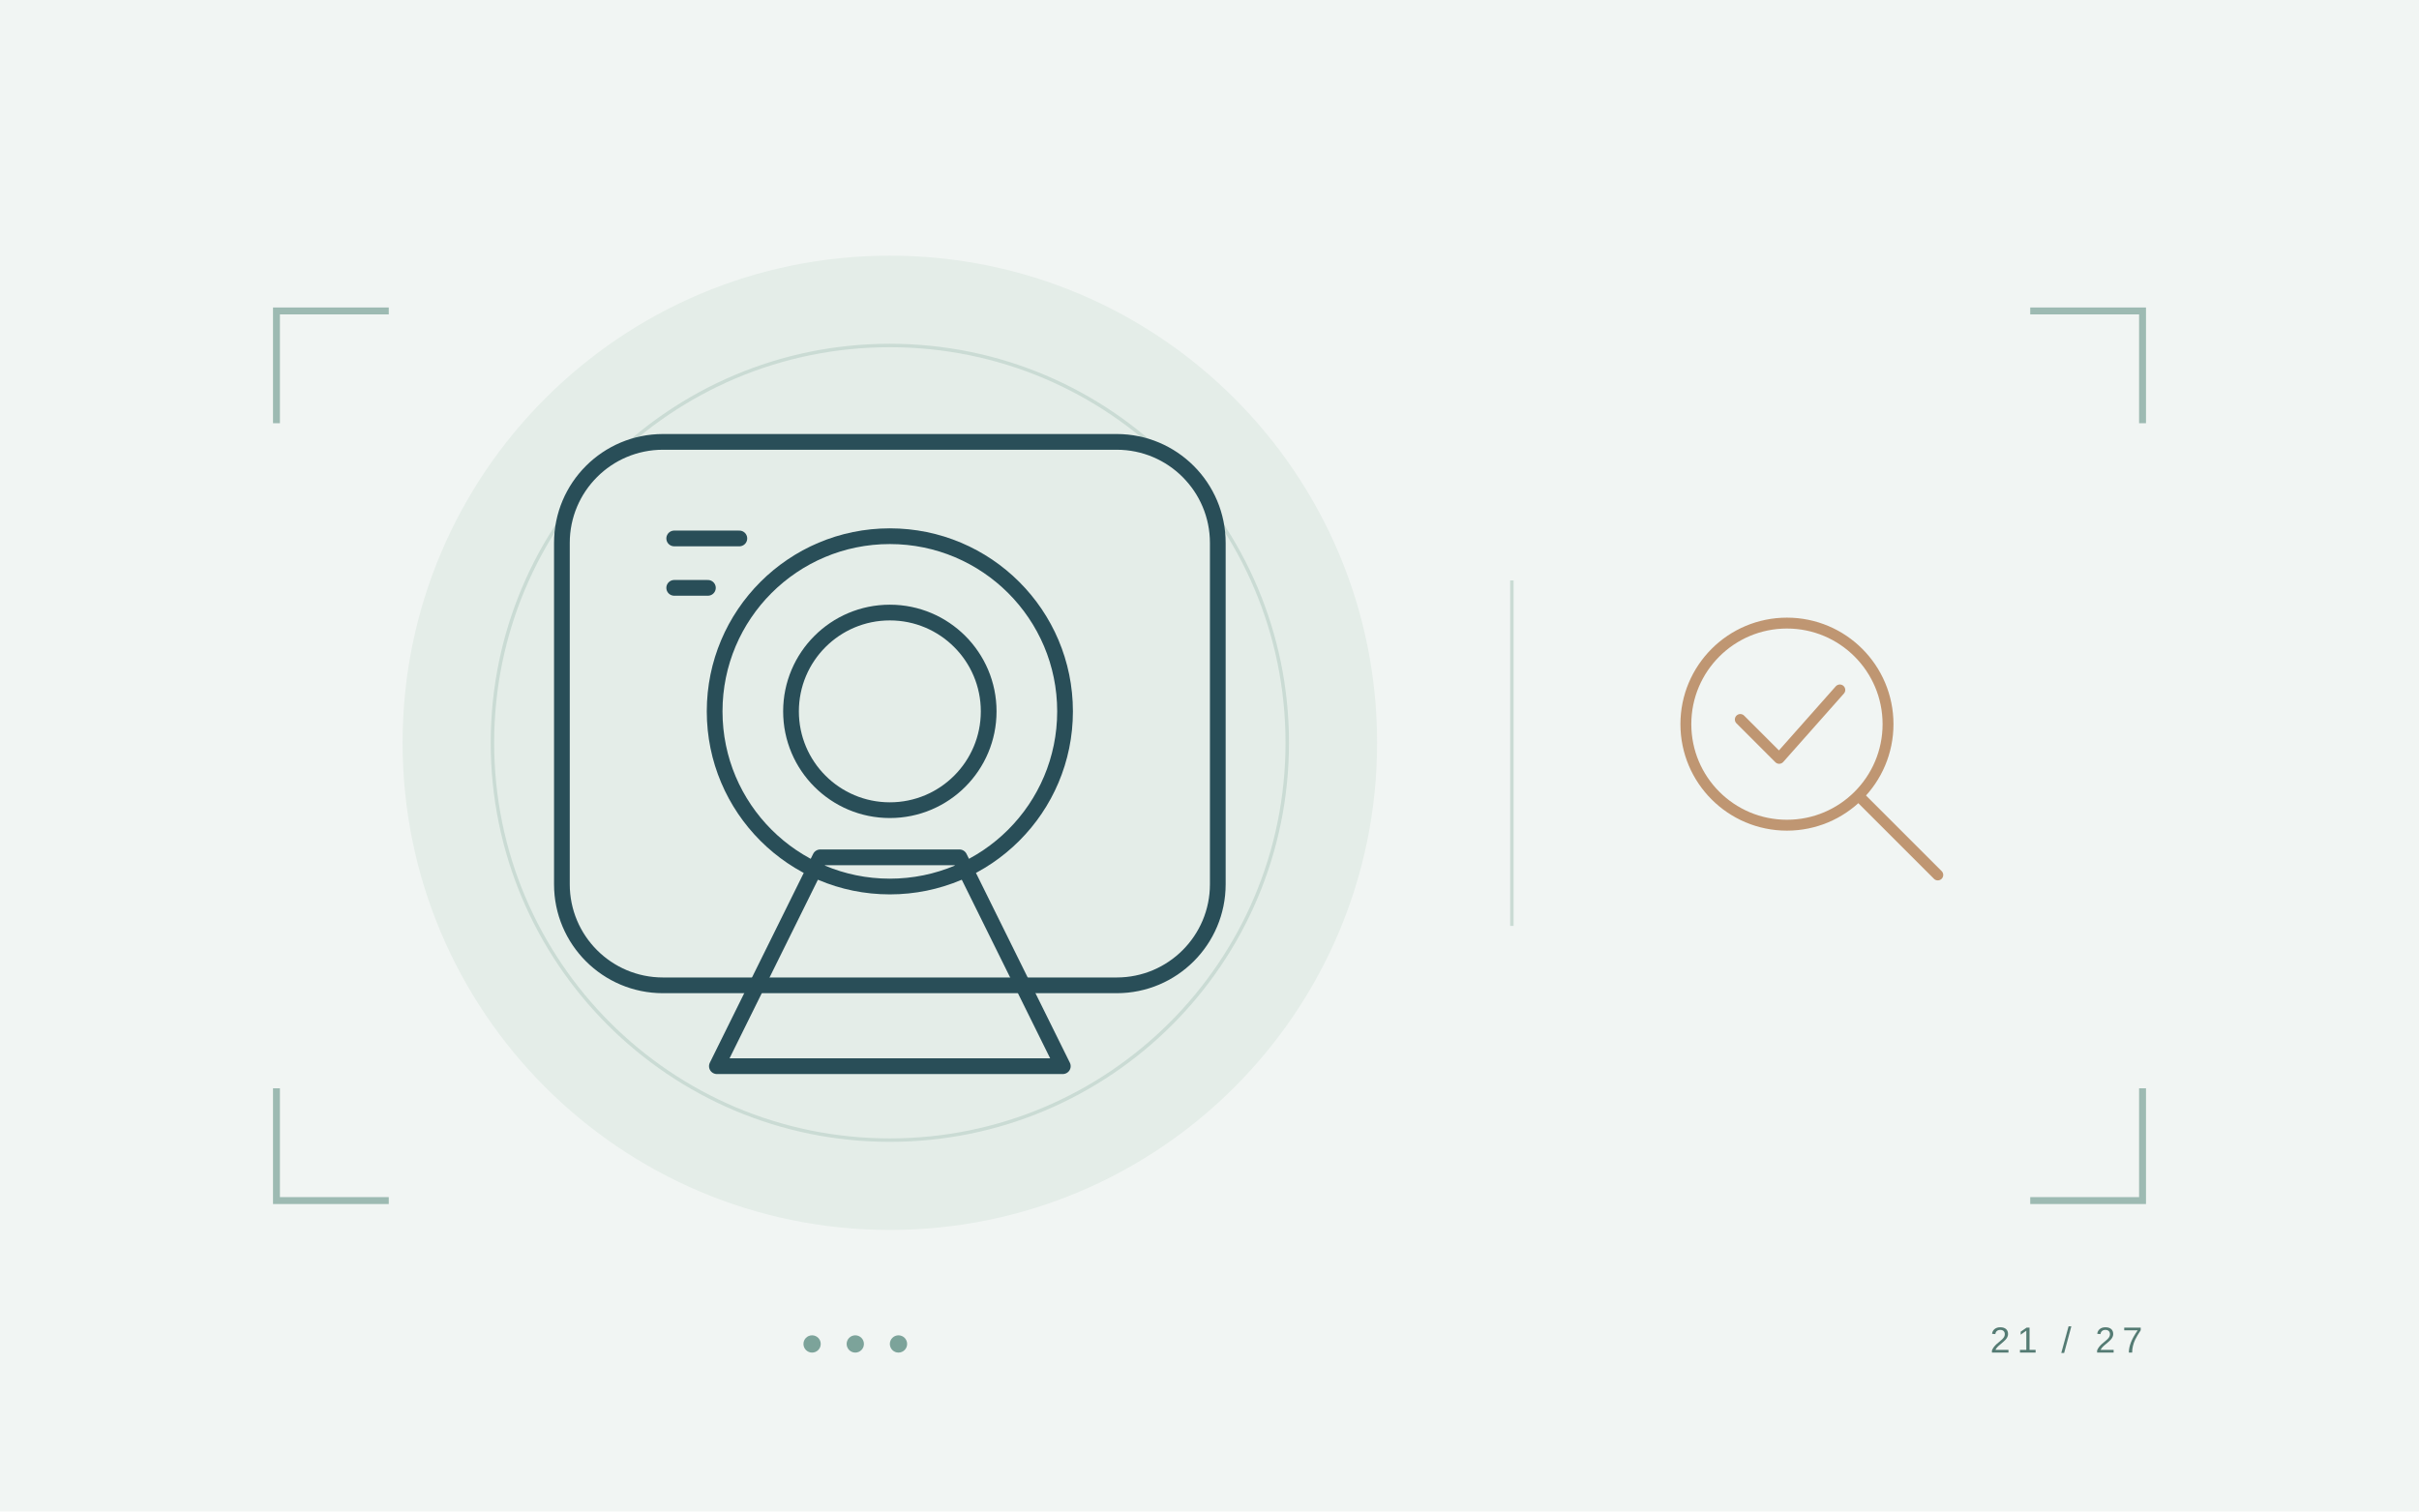
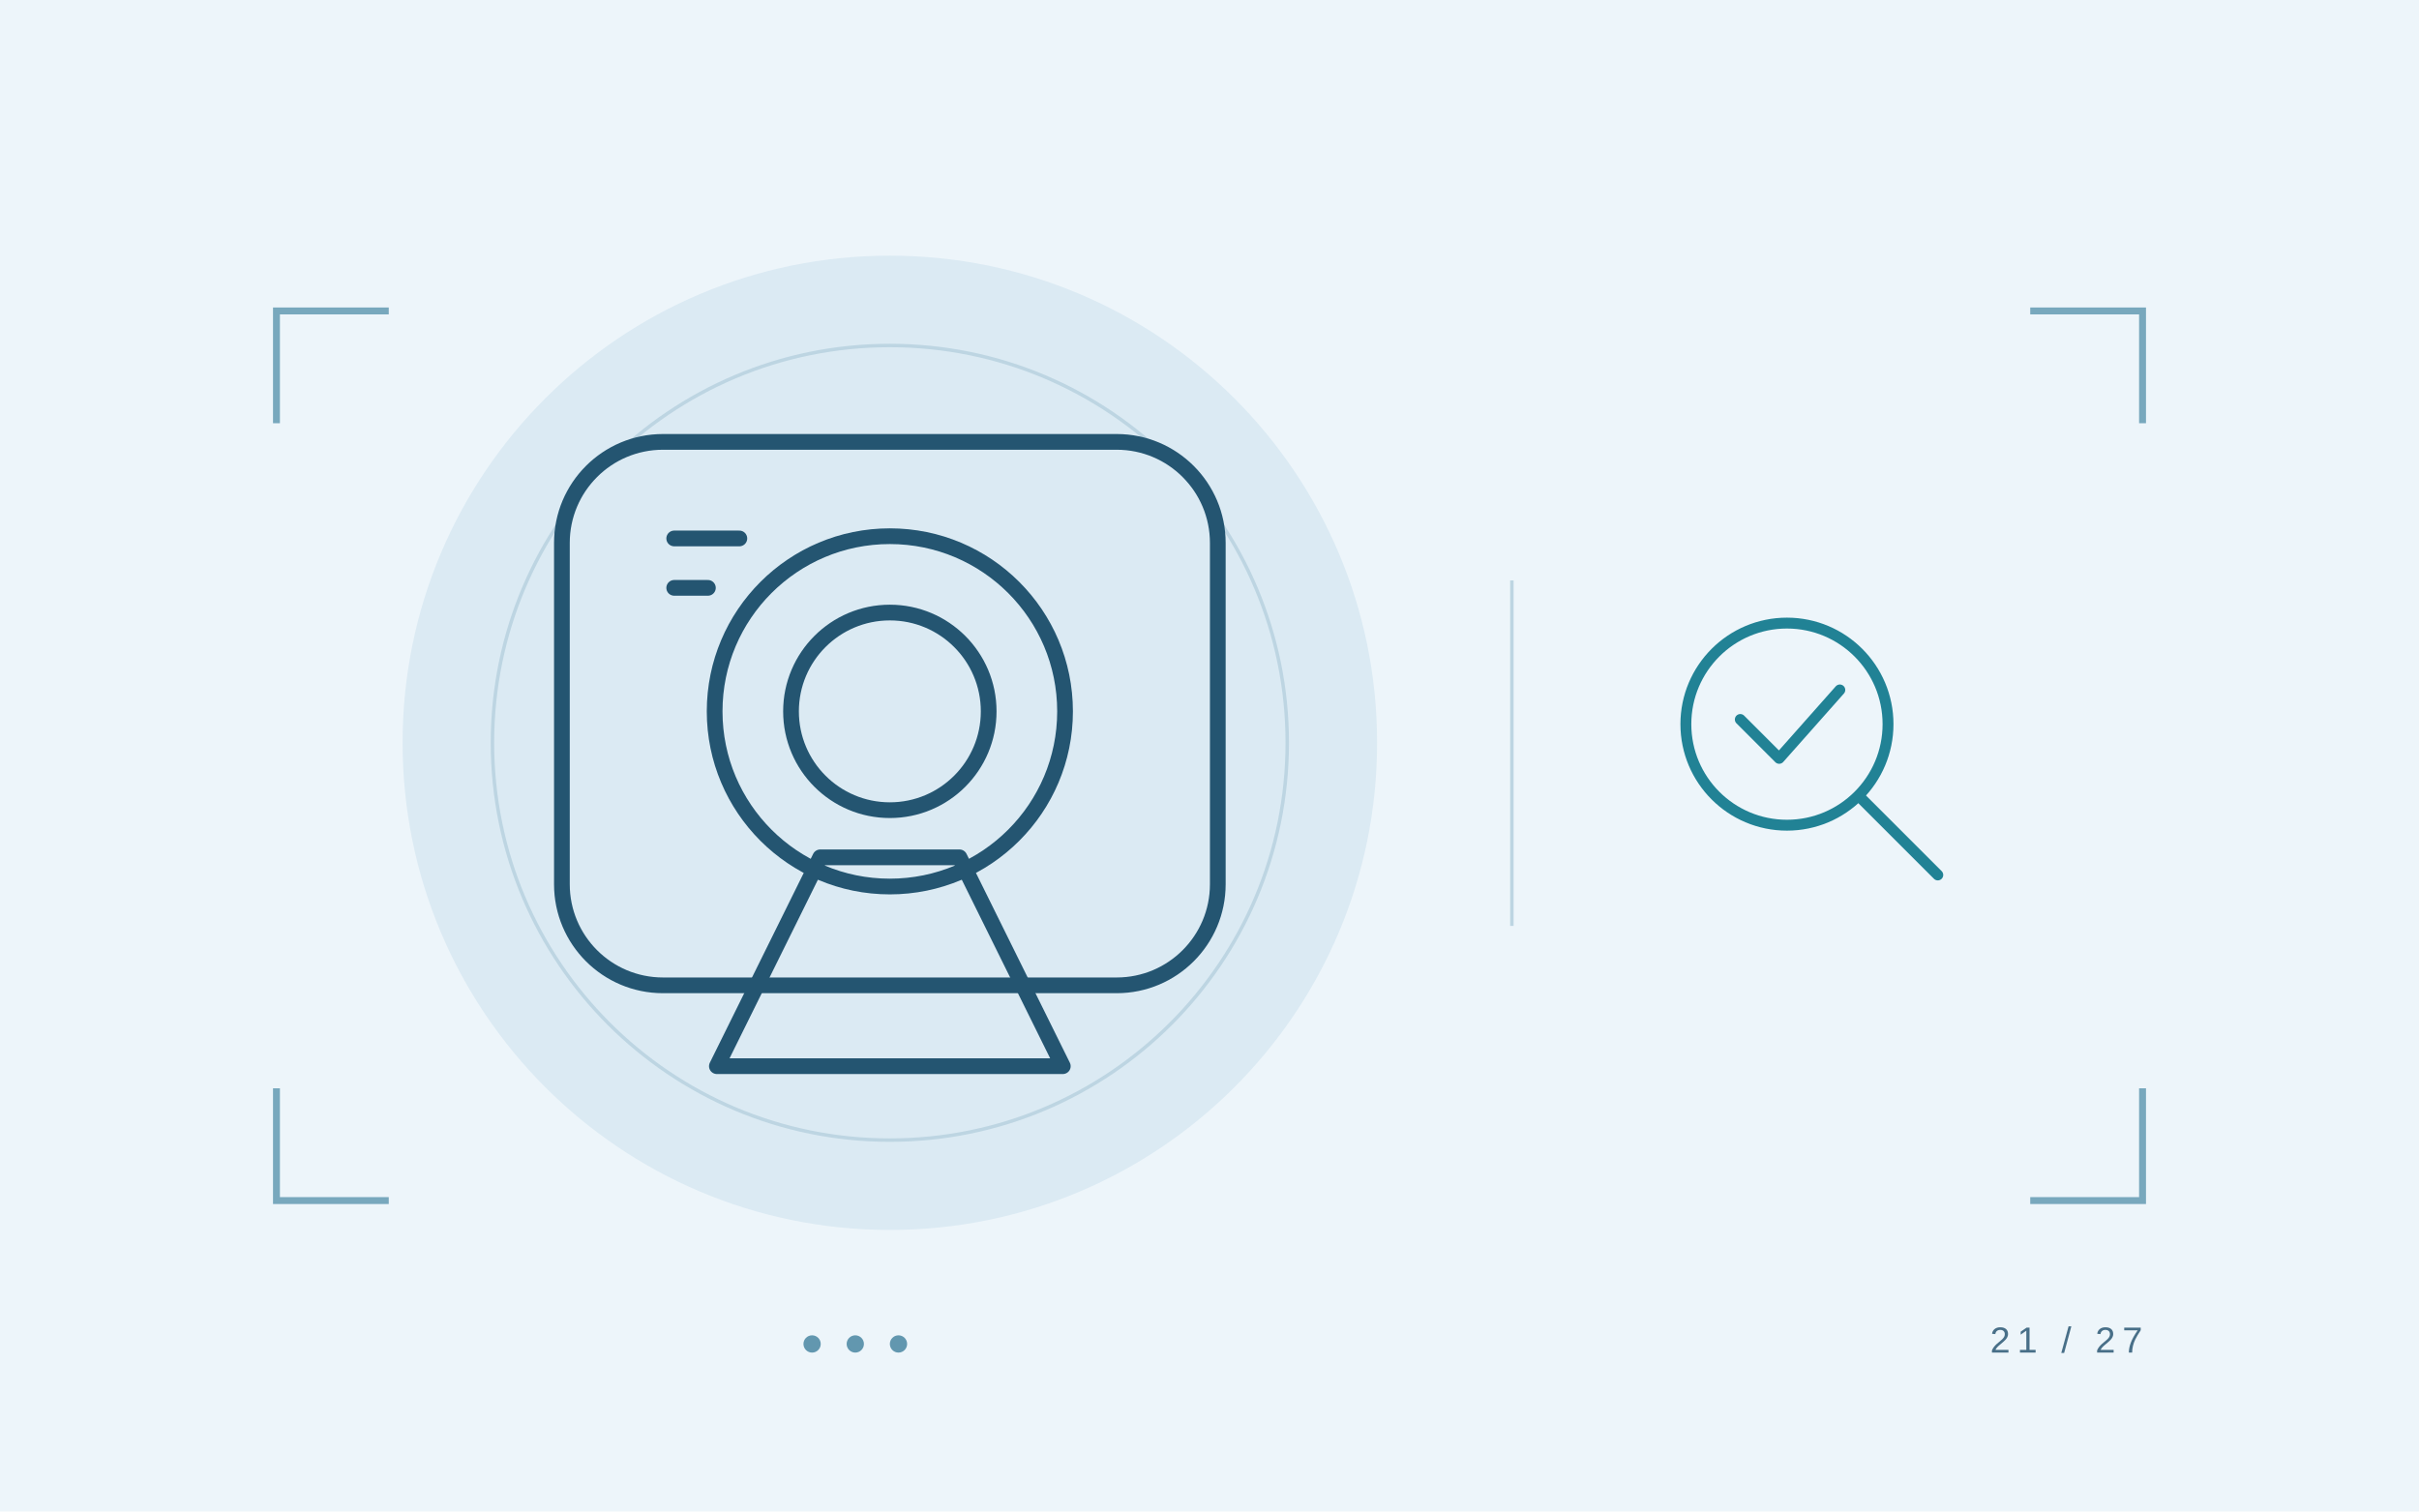
<svg xmlns="http://www.w3.org/2000/svg" width="1400" height="875" viewBox="0 0 1400 875">
-   <rect width="1400" height="875" fill="#f1f5f3" />
-   <circle cx="515" cy="430" r="282" fill="#e4edE8" />
-   <circle cx="515" cy="430" r="230" fill="none" stroke="#cadbd4" stroke-width="2" />
-   <path d="M160 245V180H225M1175 180H1240V245M160 630V695H225M1175 695H1240V630" fill="none" stroke="#9dbab2" stroke-width="4" />
-   <g transform="translate(515 430) scale(1.3)" fill="none" stroke="#294e58" stroke-width="7" stroke-linecap="round" stroke-linejoin="round">
+   <rect width="1400" height="875" fill="#edf5fa" />
+   <circle cx="515" cy="430" r="282" fill="#dbeaf3" />
+   <circle cx="515" cy="430" r="230" fill="none" stroke="#bdd5e2" stroke-width="2" />
+   <path d="M160 245V180H225M1175 180H1240V245M160 630V695H225M1175 695H1240V630" fill="none" stroke="#78a8bd" stroke-width="4" />
+   <g transform="translate(515 430) scale(1.3)" fill="none" stroke="#245571" stroke-width="7" stroke-linecap="round" stroke-linejoin="round">
    <rect x="-146" y="-134" width="292" height="242" rx="45" />
    <circle cy="-14" r="78" />
    <circle cy="-14" r="44" />
    <path d="M-31 51H31L77 144H-77Z" />
    <path d="M-96-91H-67M-96-69H-81" />
  </g>
-   <path d="M875 336V536" stroke="#cadbd4" stroke-width="2" />
-   <g transform="translate(1045 430) scale(.9)" fill="none" stroke="#294e58" stroke-width="7" stroke-linecap="round" stroke-linejoin="round">
-     <g stroke="#bf9672">
+   <path d="M875 336V536" stroke="#bdd5e2" stroke-width="2" />
+   <g transform="translate(1045 430) scale(.9)" fill="none" stroke="#245571" stroke-width="7" stroke-linecap="round" stroke-linejoin="round">
+     <g stroke="#218295">
      <circle cx="-12" cy="-12" r="65" />
      <path d="M35 35L85 85M-42-15L-17 10L22-34" />
    </g>
  </g>
-   <g fill="#7ca39a">
+   <g fill="#6297af">
    <circle cx="470" cy="778" r="5" />
    <circle cx="495" cy="778" r="5" />
    <circle cx="520" cy="778" r="5" />
  </g>
-   <text x="1240" y="783" text-anchor="end" fill="#547b73" font-family="Arial,sans-serif" font-size="21" letter-spacing="4">21 / 27</text>
+   <text x="1240" y="783" text-anchor="end" fill="#486f88" font-family="Arial,sans-serif" font-size="21" letter-spacing="4">21 / 27</text>
</svg>
